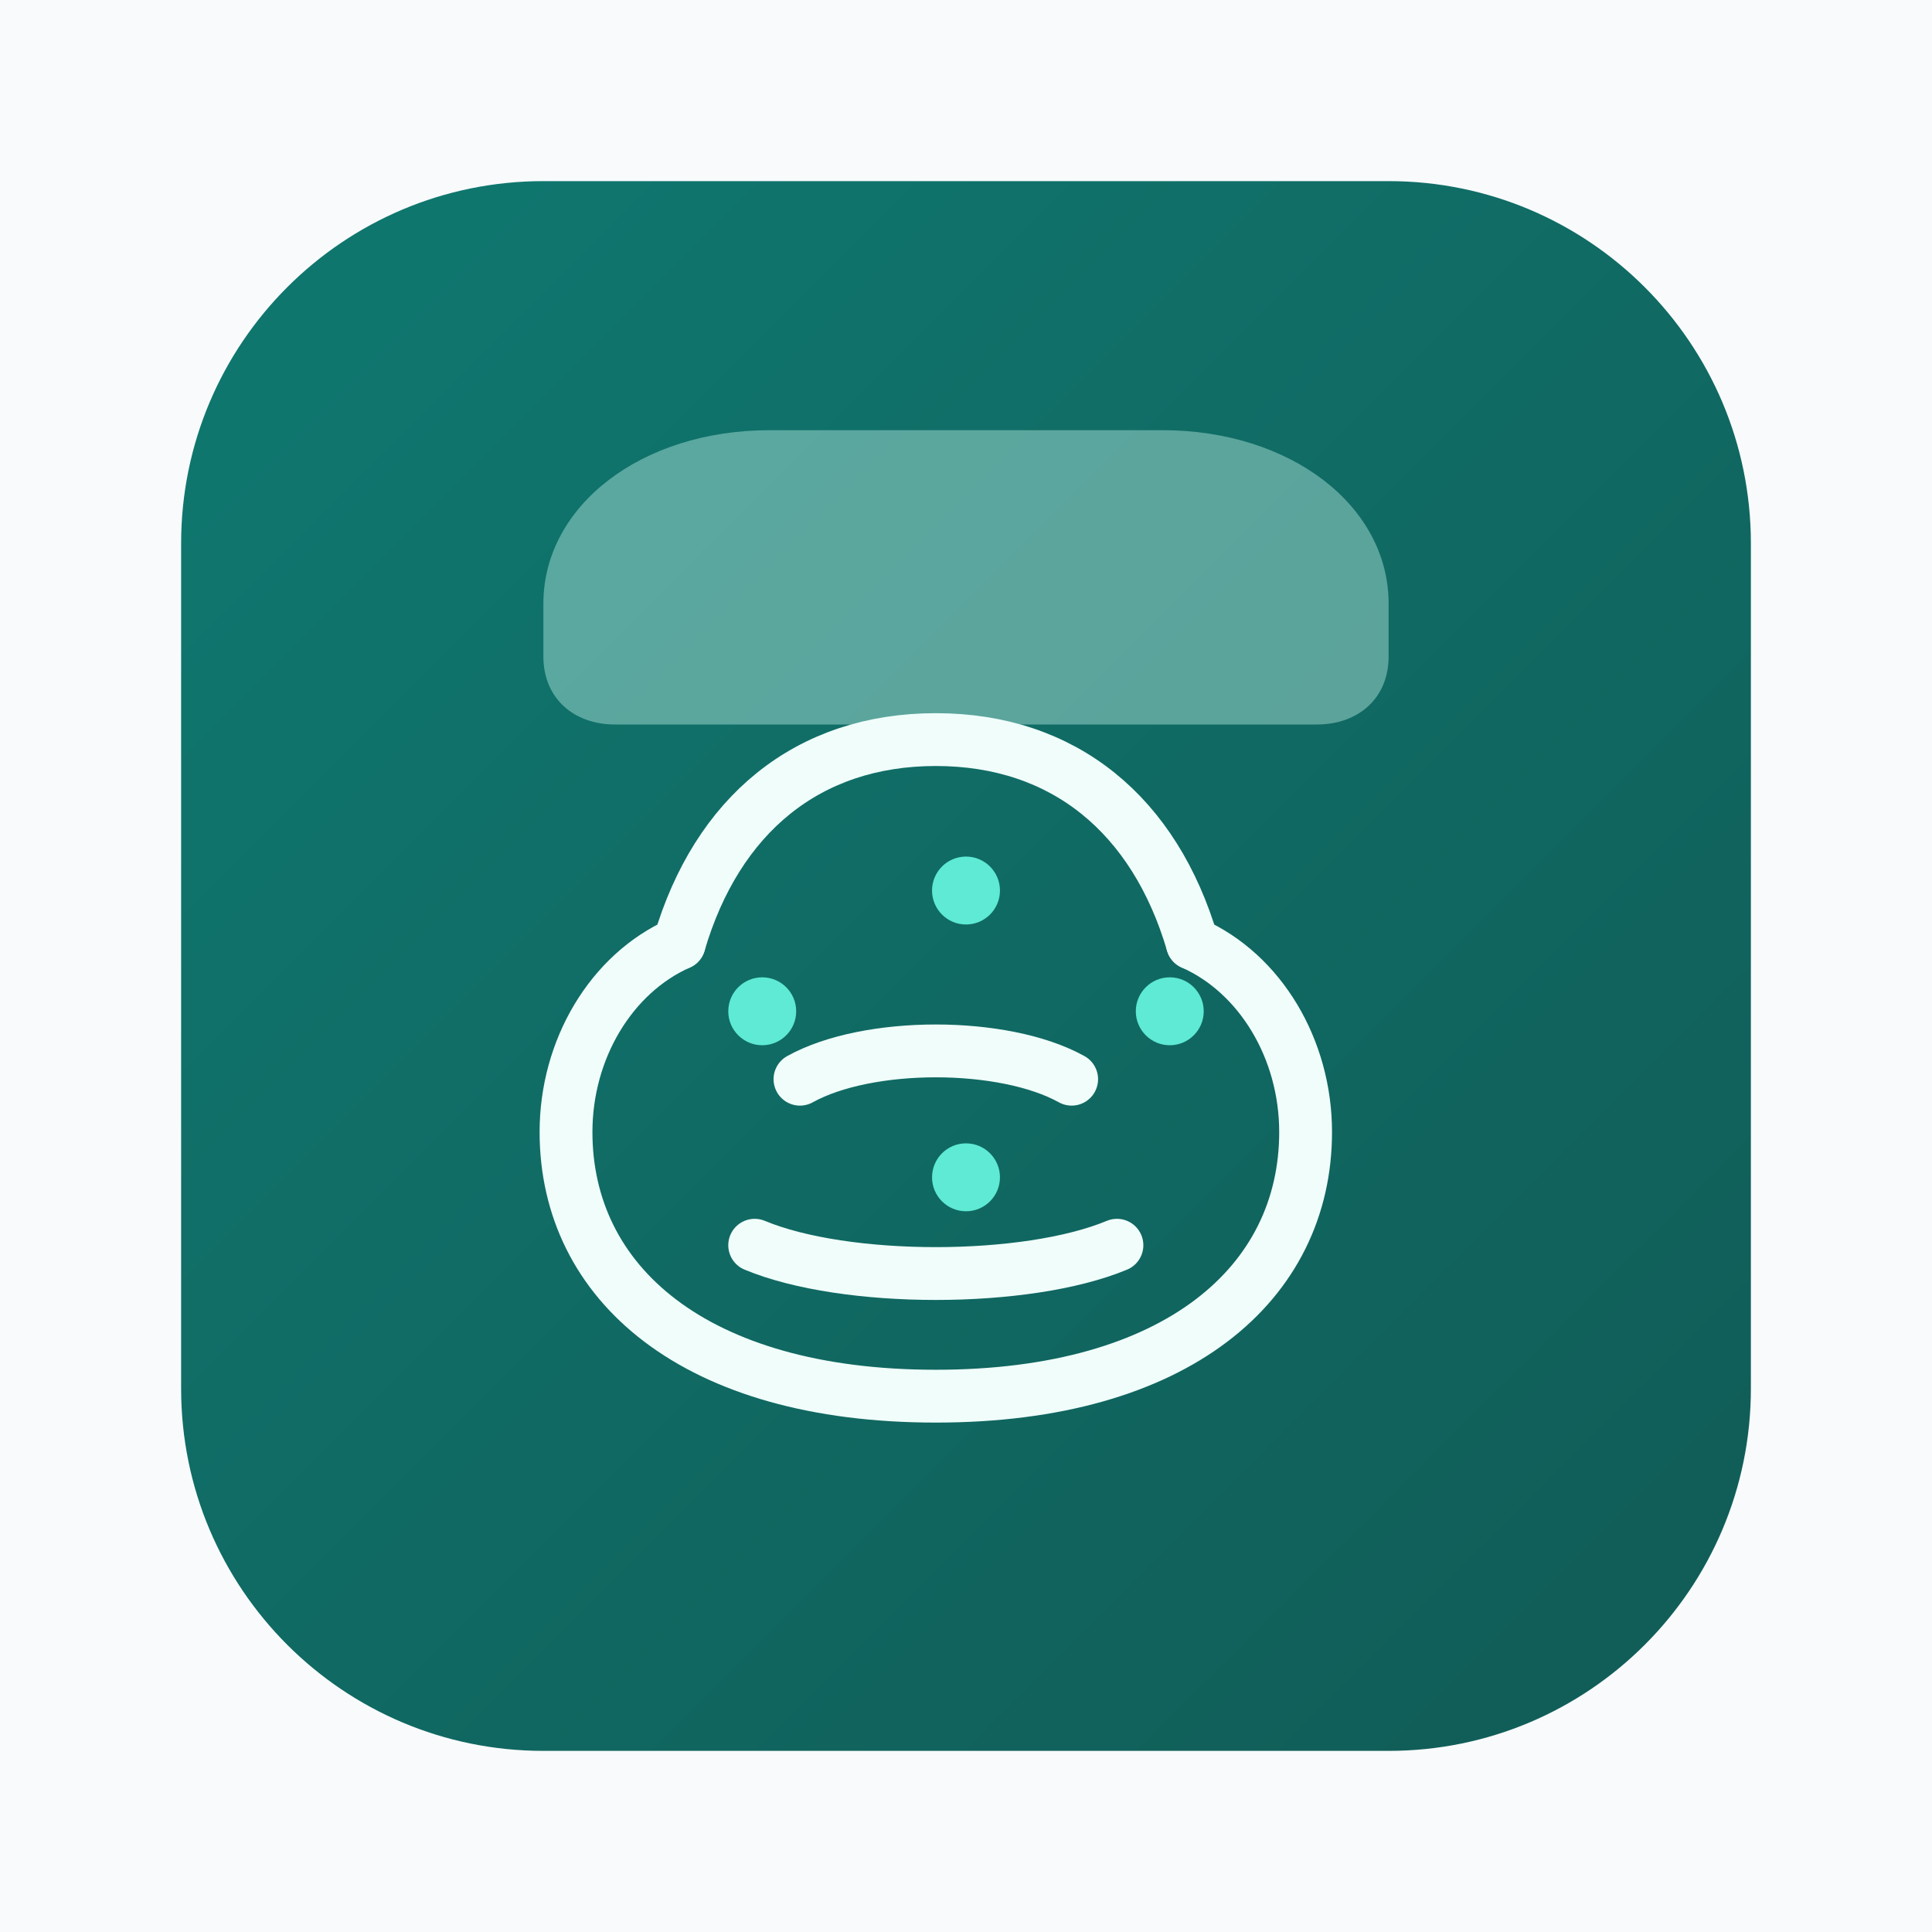
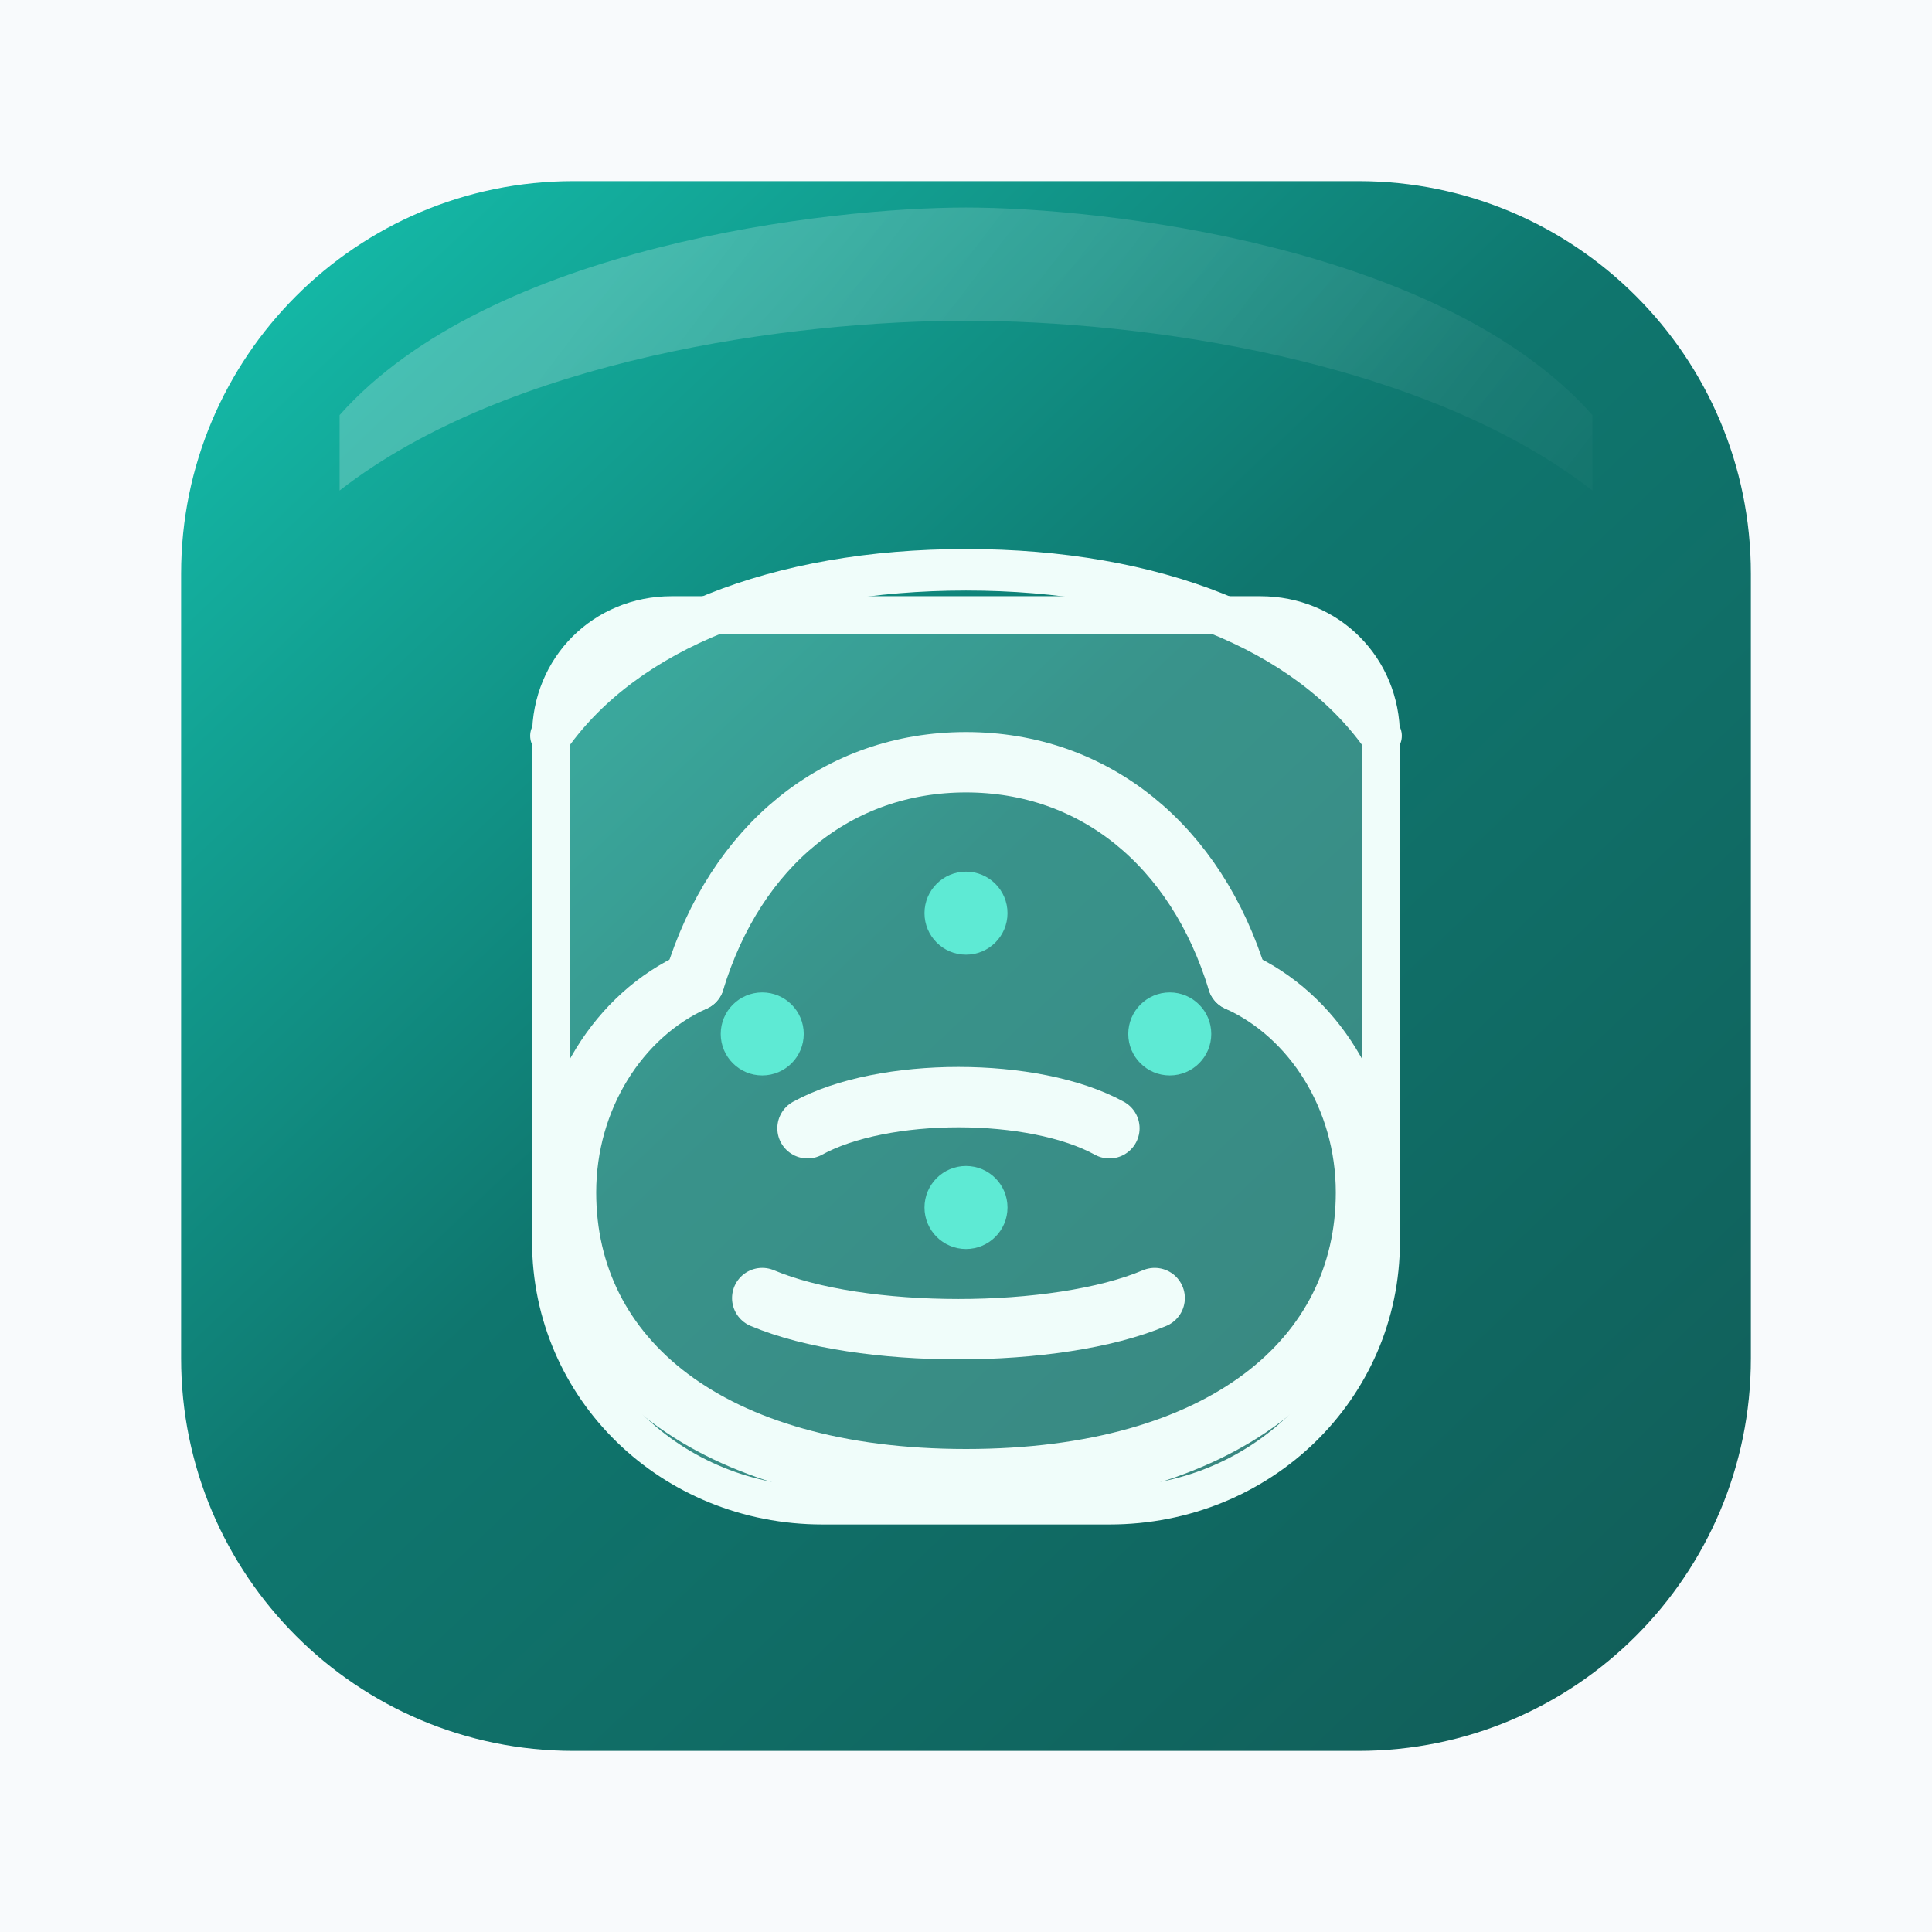
- <svg xmlns="http://www.w3.org/2000/svg" viewBox="0 0 1024 1024" role="img" aria-label="PocketBrain light">
+ <svg xmlns="http://www.w3.org/2000/svg" viewBox="0 0 1024 1024">
  <rect width="1024" height="1024" fill="#F8FAFC" />
  <defs>
-     <linearGradient id="pbFill" x1="180" y1="180" x2="844" y2="844" gradientUnits="userSpaceOnUse">
-       <stop stop-color="#0F766E" />
+     <linearGradient id="pbFill" x1="160" y1="140" x2="880" y2="900" gradientUnits="userSpaceOnUse">
+       <stop stop-color="#14B8A6" />
+       <stop offset="0.45" stop-color="#0F766E" />
      <stop offset="1" stop-color="#115E59" />
    </linearGradient>
+     <linearGradient id="pbSheen" x1="280" y1="200" x2="700" y2="520" gradientUnits="userSpaceOnUse">
+       <stop stop-color="#FFFFFF" stop-opacity="0.22" />
+       <stop offset="1" stop-color="#FFFFFF" stop-opacity="0" />
+     </linearGradient>
  </defs>
-   <rect x="96" y="96" width="832" height="832" rx="192" fill="url(#pbFill)" />
-   <path d="M288 320c0-52 52-92 120-92h208c68 0 120 40 120 92v28c0 22-16 36-38 36H326c-22 0-38-14-38-36v-28z" fill="#CCFBF1" fill-opacity="0.4" />
-   <g fill="none" stroke="#F0FDFA" stroke-width="28" stroke-linecap="round" stroke-linejoin="round">
-     <path d="M360 500c-36 16-60 56-60 100 0 80 68 140 196 140s196-60 196-140c0-44-24-84-60-100" />
-     <path d="M360 500c20-68 68-108 136-108s116 40 136 108" />
-     <path d="M424 572c36-20 108-20 144 0" />
-     <path d="M400 660c48 20 144 20 192 0" />
+   <rect x="96" y="96" width="832" height="832" rx="208" fill="url(#pbFill)" />
+   <path d="M180 220c80-90 260-110 332-110s252 20 332 110v40c-90-70-240-90-332-90s-242 20-332 90v-40z" fill="url(#pbSheen)" />
+   <path d="M292 390c0-36 28-64 64-64h312c36 0 64 28 64 64v268c0 78-64 140-144 140H436c-80 0-144-62-144-140V390z" fill="#CCFBF1" fill-opacity="0.22" stroke="#F0FDFA" stroke-width="20" stroke-linejoin="round" />
+   <path d="M292 390c40-56 120-88 220-88s180 32 220 88" fill="none" stroke="#F0FDFA" stroke-width="22" stroke-linecap="round" />
+   <g fill="none" stroke="#F0FDFA" stroke-width="32" stroke-linecap="round" stroke-linejoin="round">
+     <path d="M368 520c-40 18-68 62-68 112 0 88 76 152 212 152s212-64 212-152c0-50-28-94-68-112" />
+     <path d="M368 520c22-72 76-116 144-116s122 44 144 116" />
+     <path d="M428 598c40-22 120-22 160 0" />
+     <path d="M404 688c52 22 156 22 208 0" />
  </g>
-   <circle cx="404" cy="536" r="18" fill="#5EEAD4" />
-   <circle cx="620" cy="536" r="18" fill="#5EEAD4" />
-   <circle cx="512" cy="624" r="18" fill="#5EEAD4" />
-   <circle cx="512" cy="472" r="18" fill="#5EEAD4" />
+   <circle cx="404" cy="548" r="22" fill="#5EEAD4" />
+   <circle cx="620" cy="548" r="22" fill="#5EEAD4" />
+   <circle cx="512" cy="640" r="22" fill="#5EEAD4" />
+   <circle cx="512" cy="484" r="22" fill="#5EEAD4" />
</svg>
